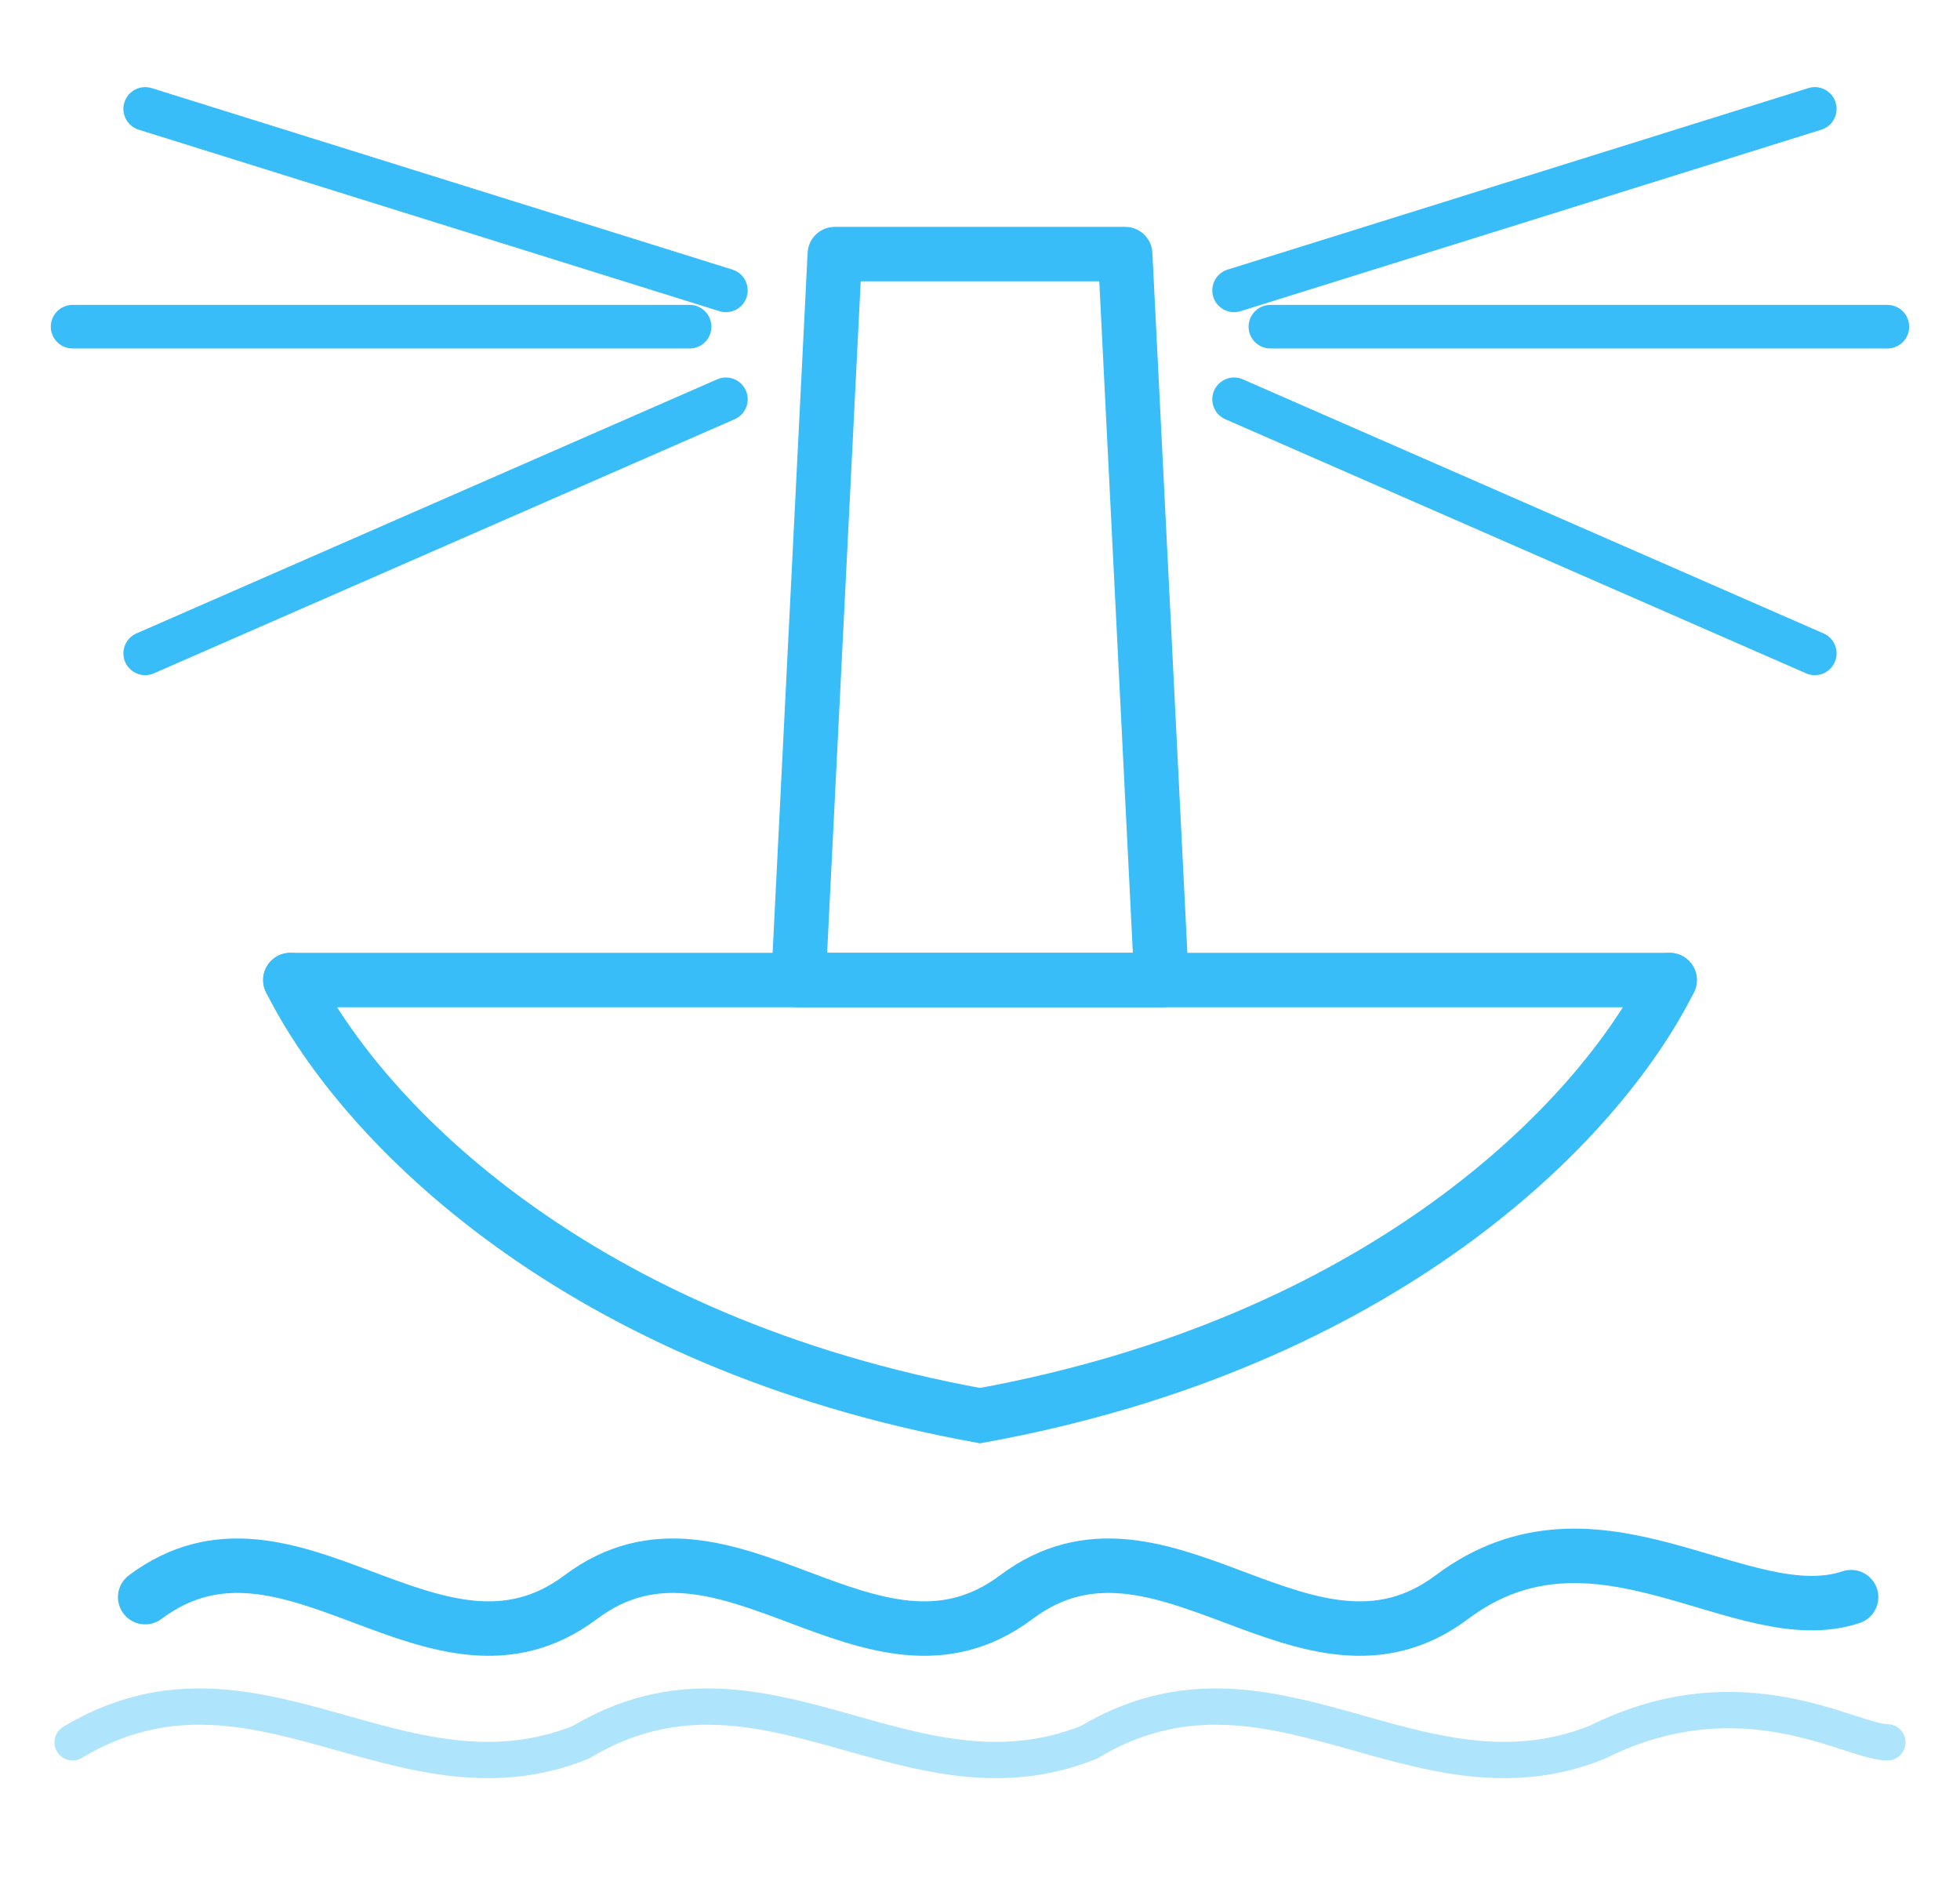
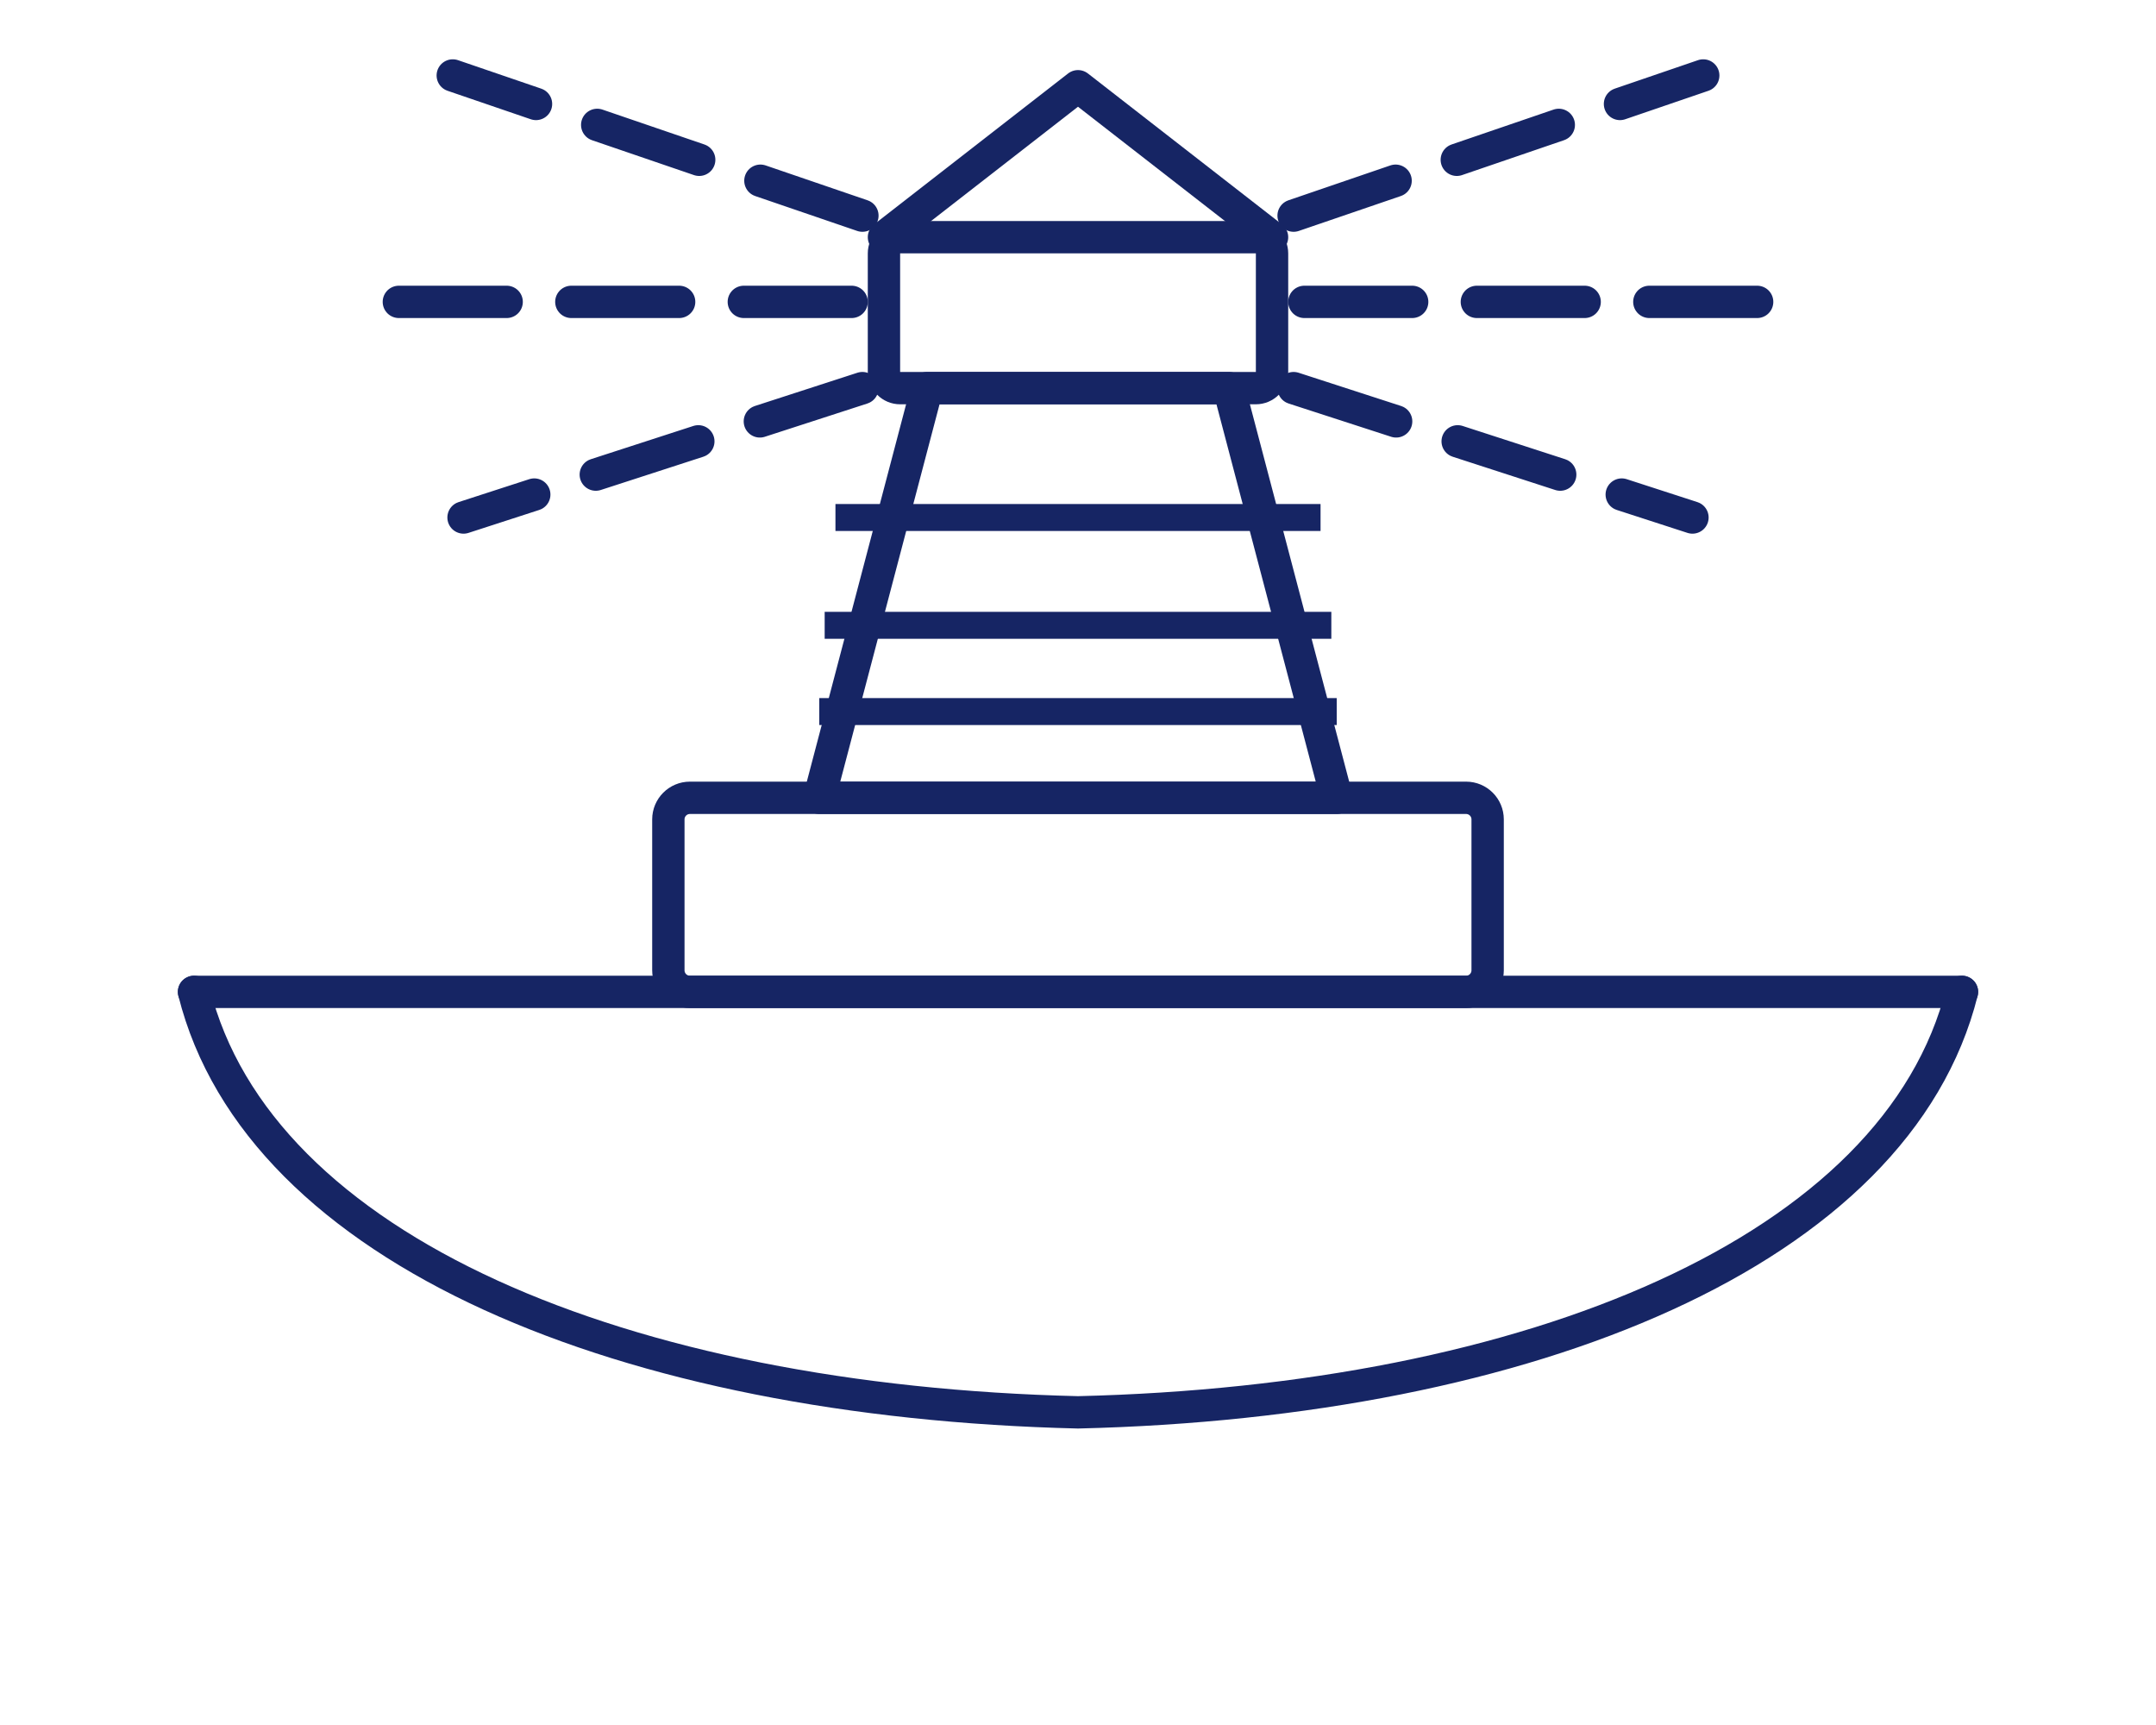
- <svg xmlns="http://www.w3.org/2000/svg" viewBox="-2 -4 54 52" fill="none">
-   <line x1="18" y1="4" x2="2" y2="-1" stroke="#38bdf8" stroke-width="1.2" stroke-linecap="round" />
-   <line x1="17" y1="5" x2="0" y2="5" stroke="#38bdf8" stroke-width="1.2" stroke-linecap="round" />
-   <line x1="18" y1="7" x2="2" y2="14" stroke="#38bdf8" stroke-width="1.2" stroke-linecap="round" />
-   <line x1="32" y1="4" x2="48" y2="-1" stroke="#38bdf8" stroke-width="1.2" stroke-linecap="round" />
-   <line x1="33" y1="5" x2="50" y2="5" stroke="#38bdf8" stroke-width="1.2" stroke-linecap="round" />
-   <line x1="32" y1="7" x2="48" y2="14" stroke="#38bdf8" stroke-width="1.2" stroke-linecap="round" />
-   <path d="M21 3 L20 23 L30 23 L29 3 Z" stroke="#38bdf8" stroke-width="1.5" stroke-linejoin="round" fill="none" />
-   <line x1="6" y1="23" x2="44" y2="23" stroke="#38bdf8" stroke-width="1.5" stroke-linecap="round" />
-   <path d="M6 23 C8 27 14 33 25 35 C36 33 42 27 44 23" stroke="#38bdf8" stroke-width="1.5" stroke-linecap="round" fill="none" />
-   <path d="M2 40 C6 37 10 43 14 40 C18 37 22 43 26 40 C30 37 34 43 38 40 C42 37 46 41 49 40" stroke="#38bdf8" stroke-width="1.5" stroke-linecap="round" fill="none" />
-   <path d="M0 44 C5 41 9 46 14 44 C19 41 23 46 28 44 C33 41 37 46 42 44 C46 42 49 44 50 44" stroke="#38bdf8" stroke-width="1" stroke-linecap="round" fill="none" opacity="0.4" />
+ <svg xmlns="http://www.w3.org/2000/svg" viewBox="0 0 200 160" fill="none">
+   <line x1="80" y1="20" x2="42" y2="7" stroke="#162564" stroke-width="3" stroke-linecap="round" stroke-dasharray="10 6" />
+   <line x1="79" y1="28" x2="35" y2="28" stroke="#162564" stroke-width="3" stroke-linecap="round" stroke-dasharray="10 6" />
+   <line x1="80" y1="36" x2="43" y2="48" stroke="#162564" stroke-width="3" stroke-linecap="round" stroke-dasharray="10 6" />
+   <line x1="120" y1="20" x2="158" y2="7" stroke="#162564" stroke-width="3" stroke-linecap="round" stroke-dasharray="10 6" />
+   <line x1="121" y1="28" x2="165" y2="28" stroke="#162564" stroke-width="3" stroke-linecap="round" stroke-dasharray="10 6" />
+   <line x1="120" y1="36" x2="157" y2="48" stroke="#162564" stroke-width="3" stroke-linecap="round" stroke-dasharray="10 6" />
+   <polyline points="82,22 100,8 118,22" stroke="#162564" stroke-width="3" stroke-linecap="round" stroke-linejoin="round" fill="none" />
+   <rect x="82" y="22" width="36" height="14" rx="1.5" stroke="#162564" stroke-width="3" fill="none" />
+   <path d="M86 36 L76 74 L124 74 L114 36 Z" stroke="#162564" stroke-width="3" stroke-linejoin="round" fill="none" />
+   <line x1="77.5" y1="48" x2="122.5" y2="48" stroke="#162564" stroke-width="2.5" />
+   <line x1="76.5" y1="58" x2="123.5" y2="58" stroke="#162564" stroke-width="2.5" />
+   <line x1="76" y1="66" x2="124" y2="66" stroke="#162564" stroke-width="2.5" />
+   <rect x="62" y="74" width="76" height="18" rx="2" stroke="#162564" stroke-width="3" fill="none" />
+   <line x1="18" y1="92" x2="182" y2="92" stroke="#162564" stroke-width="3" stroke-linecap="round" />
+   <path d="M18 92 C24 116, 58 130, 100 131 C142 130, 176 116, 182 92" stroke="#162564" stroke-width="3" stroke-linecap="round" fill="none" />
</svg>
